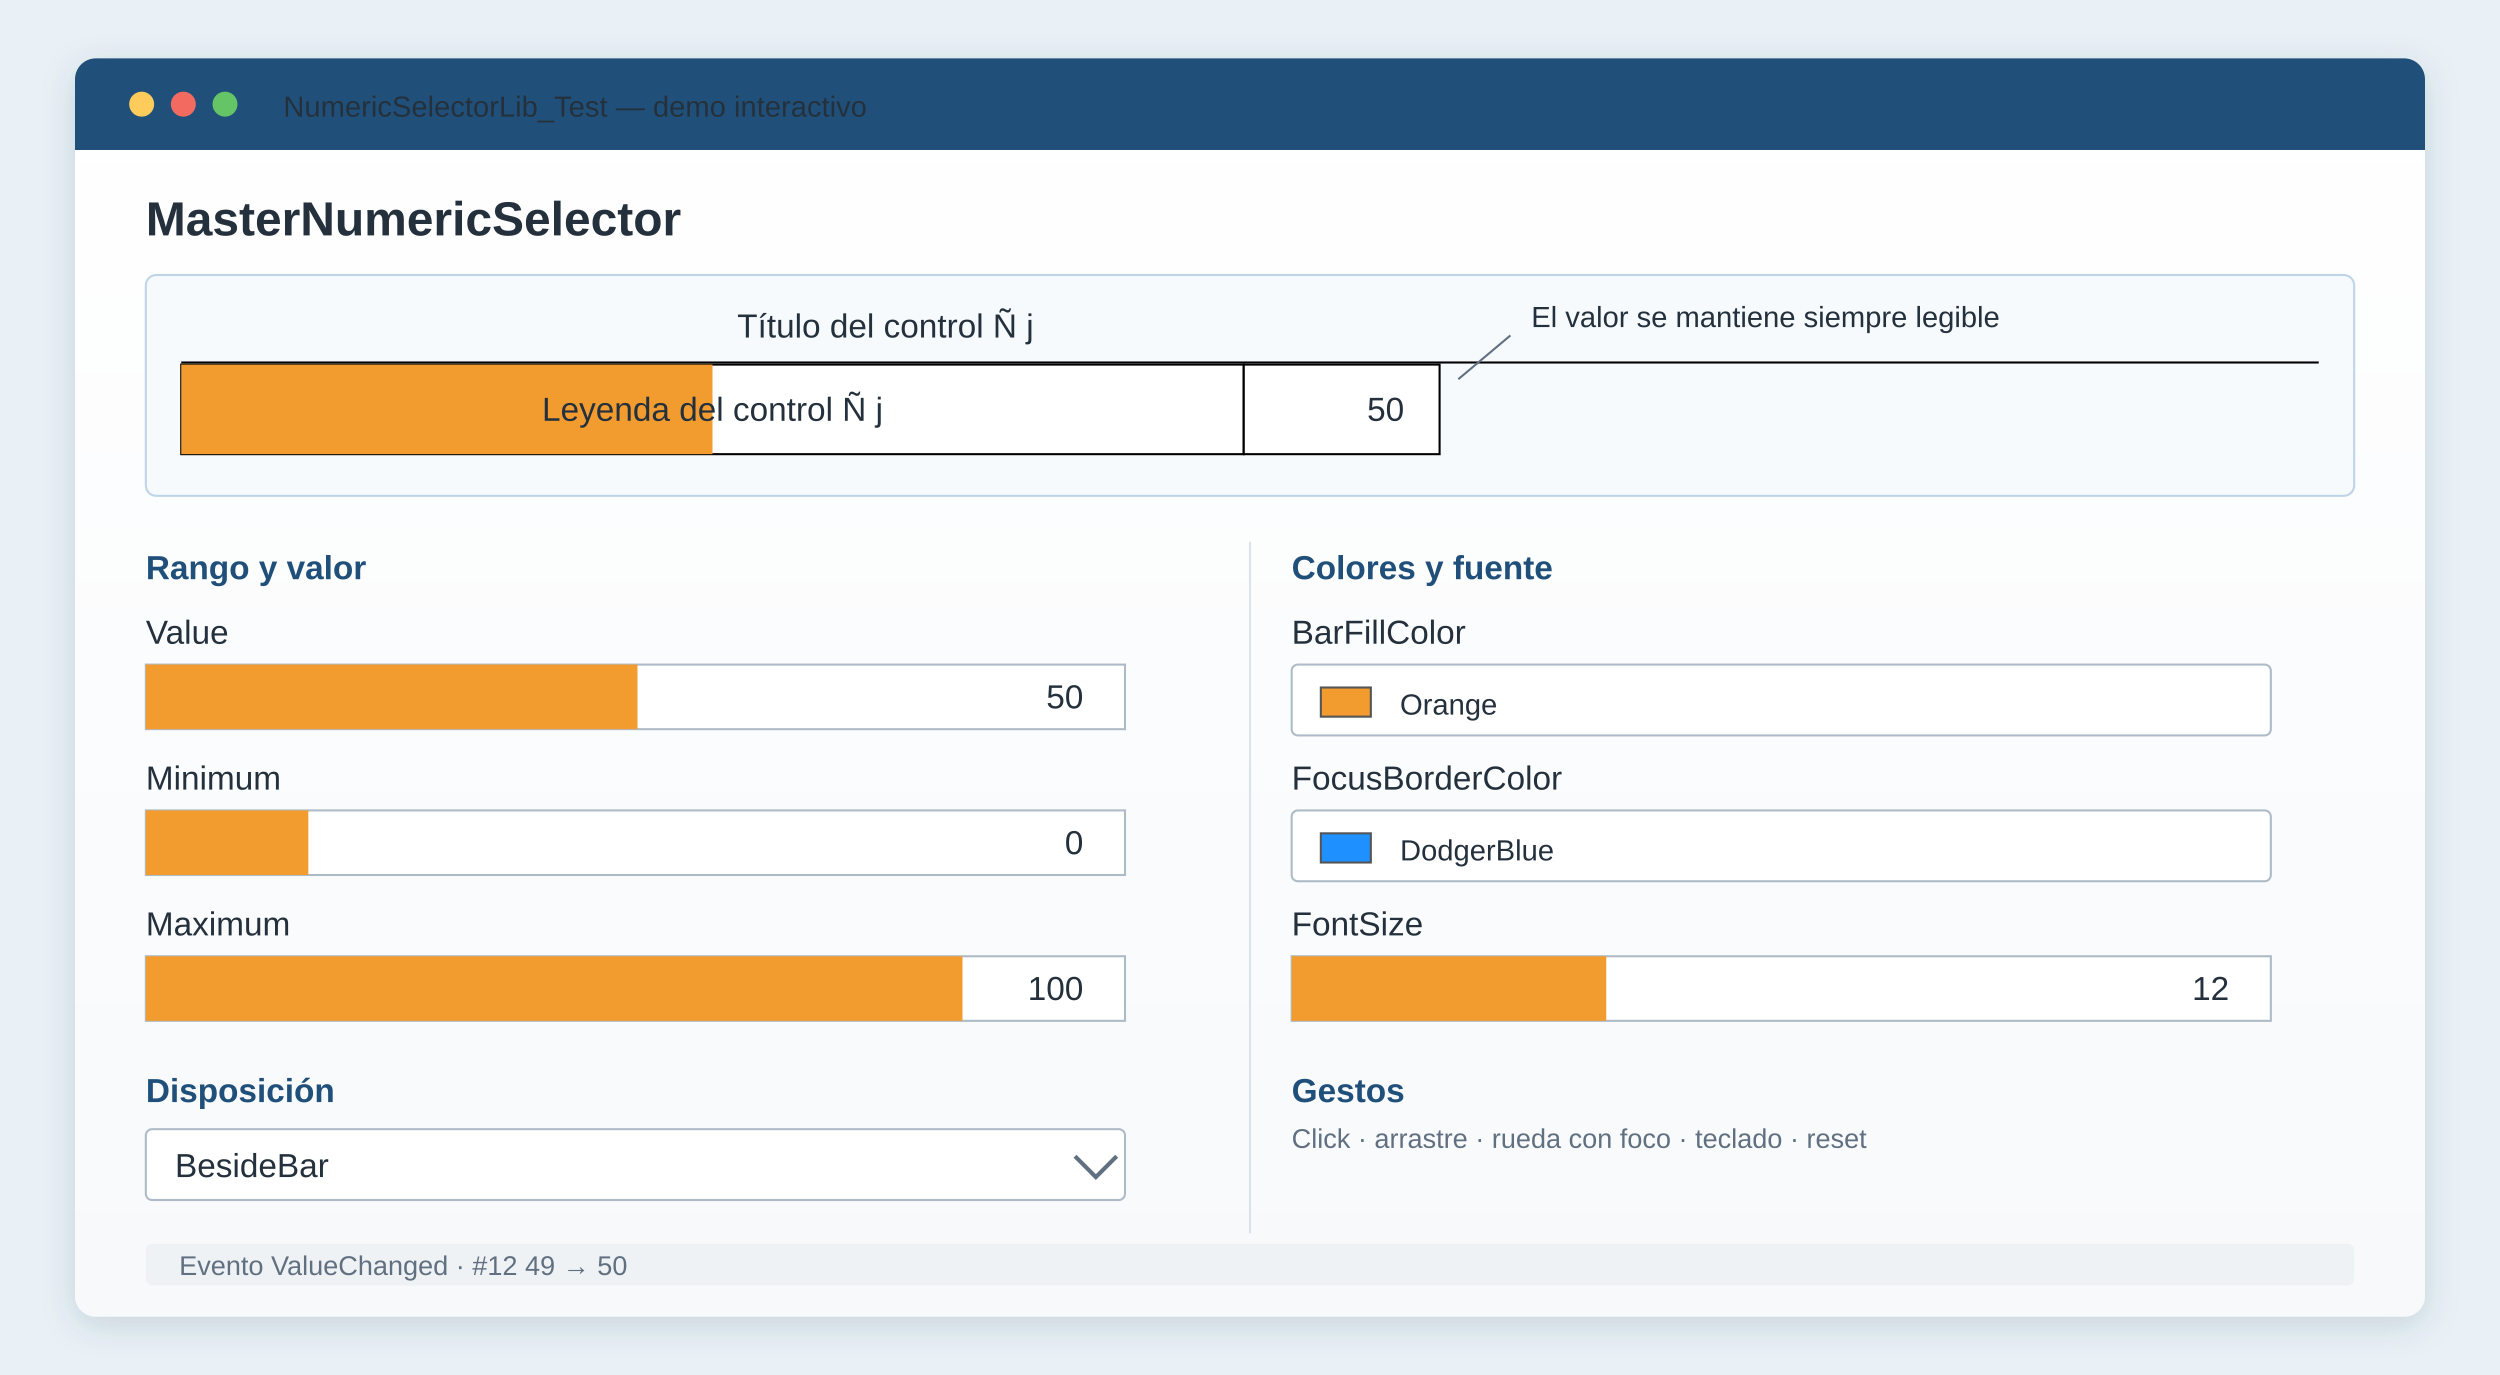
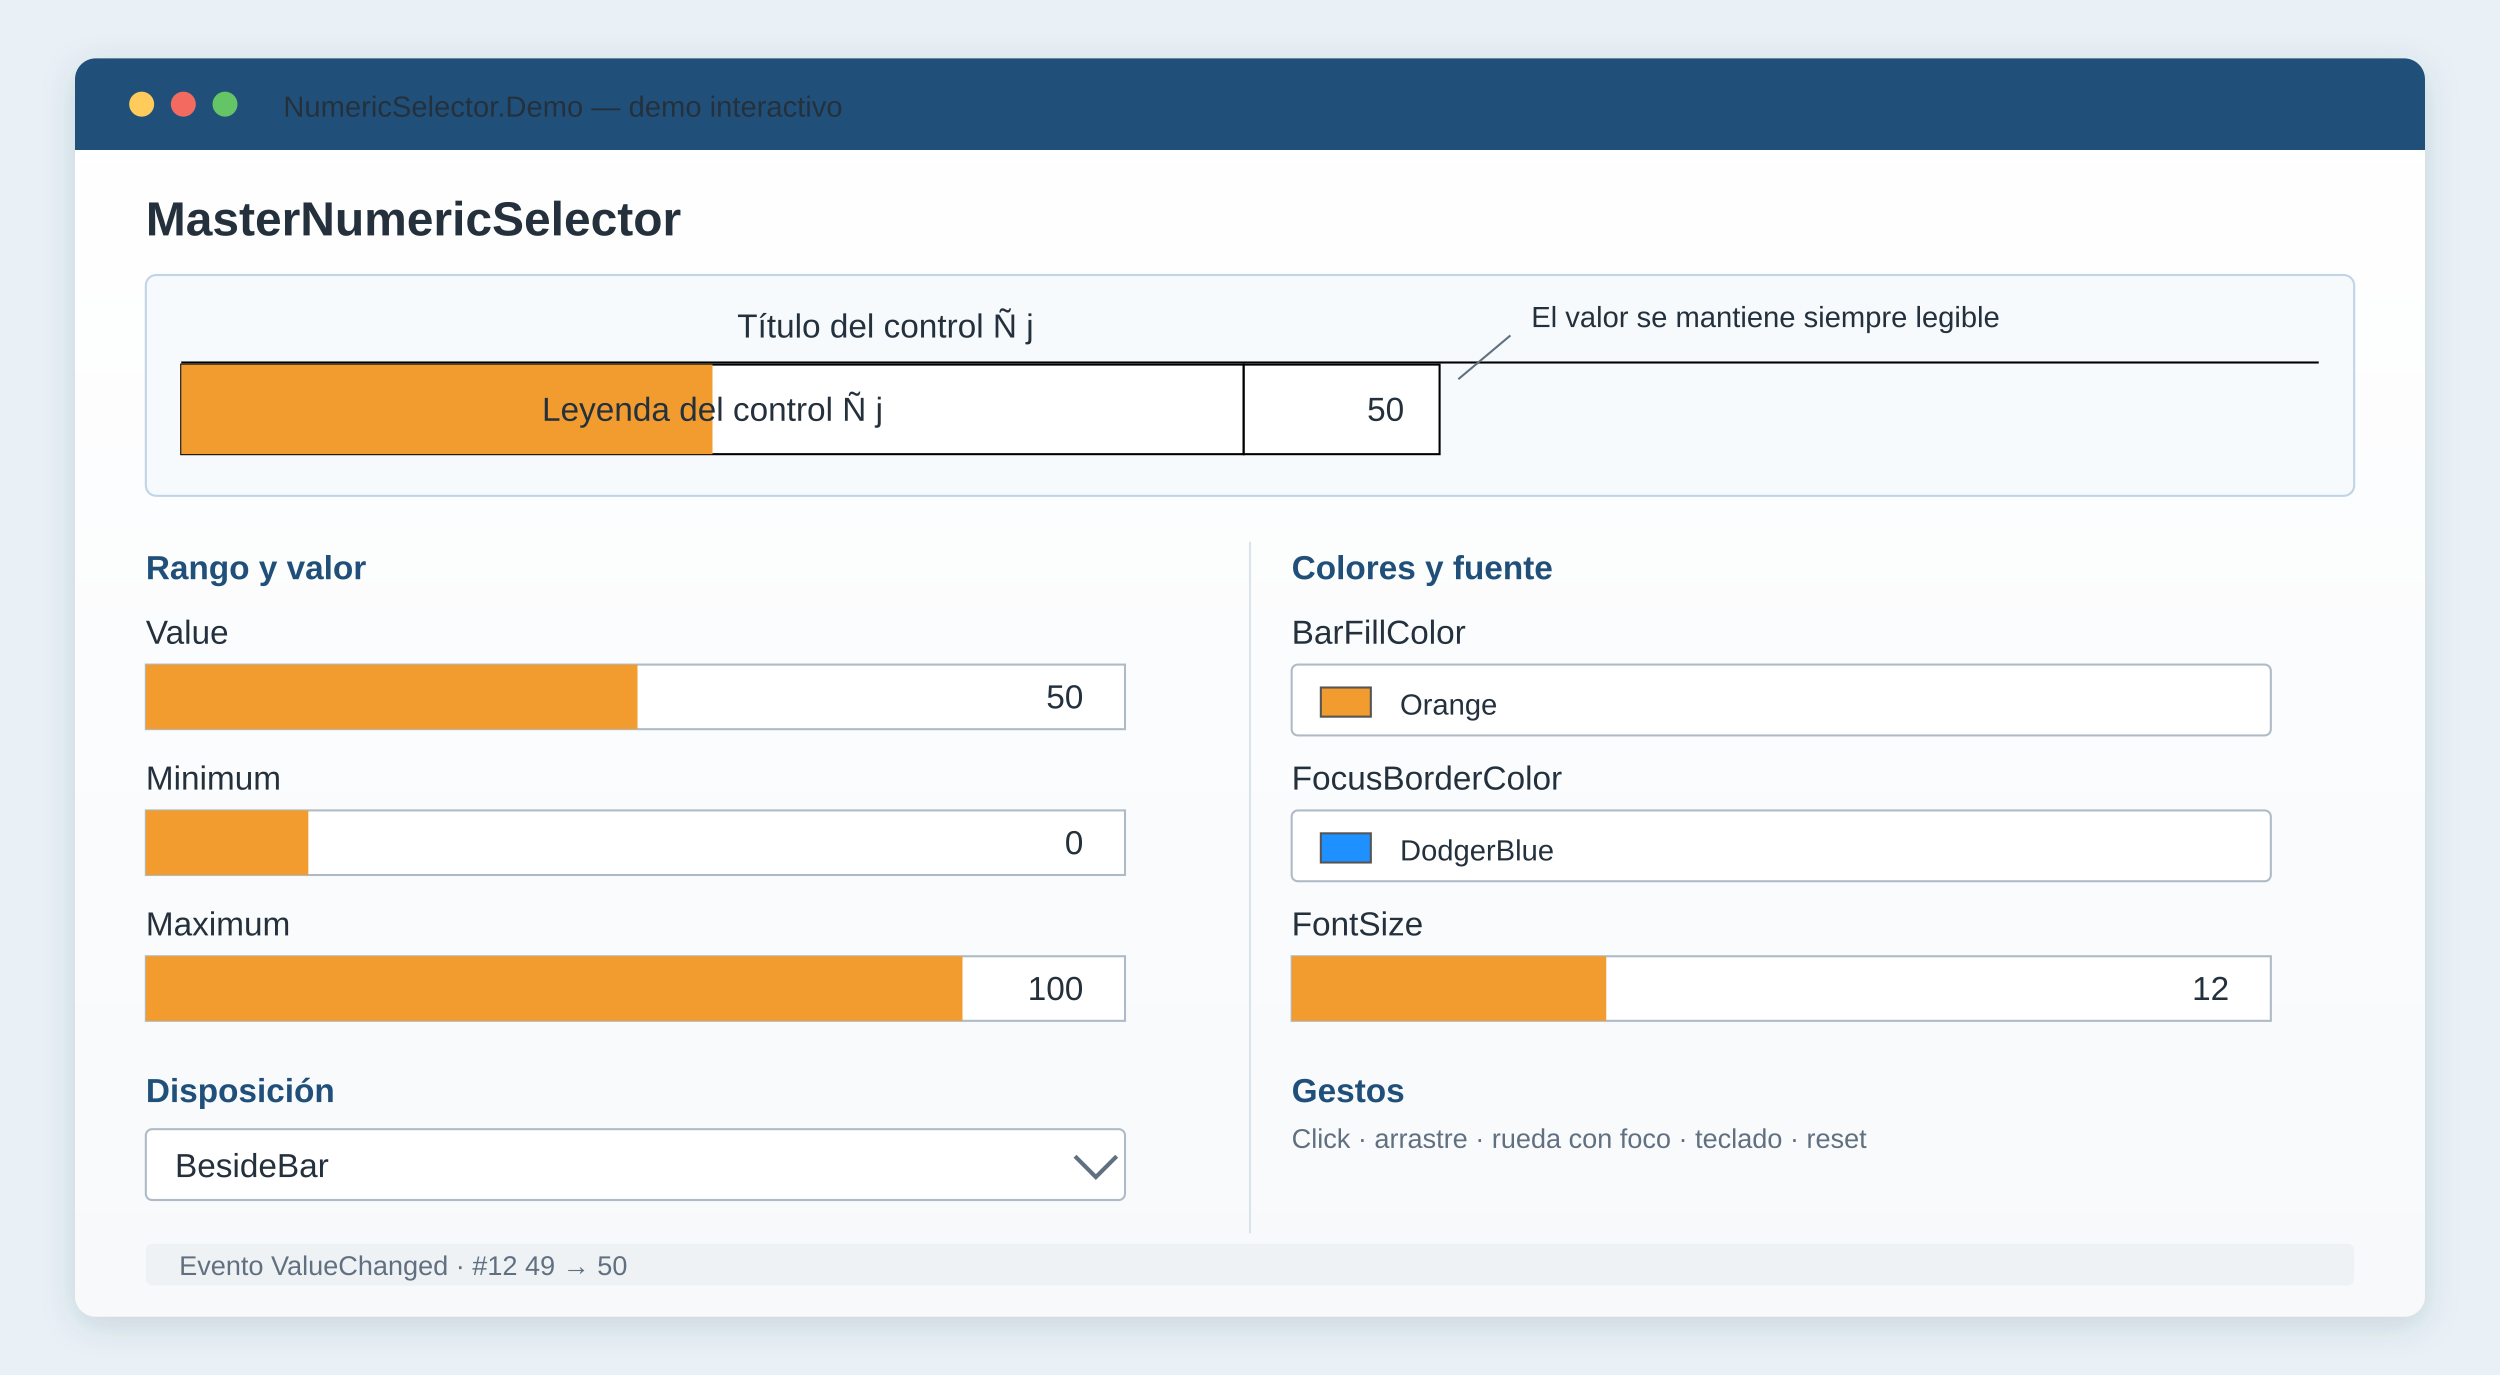
<svg xmlns="http://www.w3.org/2000/svg" width="1200" height="660" viewBox="0 0 1200 660" role="img" aria-labelledby="title desc">
  <defs>
    <linearGradient id="window" x1="0" x2="0" y1="0" y2="1">
      <stop stop-color="#ffffff" />
      <stop offset="1" stop-color="#f7f9fb" />
    </linearGradient>
    <filter id="shadow" x="-10%" y="-10%" width="120%" height="120%">
      <feDropShadow dx="0" dy="4" stdDeviation="8" flood-color="#2b4860" flood-opacity=".18" />
    </filter>
    <style>
      .ui { font-family: Segoe UI, Arial, sans-serif; fill: #24313d; }
      .small { font-size: 14px; } .label { font-size: 16px; } .title { font-size: 23px; font-weight: 700; }
      .section { fill: #20507a; font-size: 16px; font-weight: 700; }
      .muted { fill: #617080; font-size: 13px; }
    </style>
  </defs>
  <rect width="1200" height="660" fill="#eaf1f6" />
  <rect x="36" y="28" width="1128" height="604" rx="10" fill="url(#window)" filter="url(#shadow)" />
  <rect x="36" y="28" width="1128" height="44" rx="10" fill="#20507a" />
  <rect x="36" y="55" width="1128" height="17" fill="#20507a" />
  <circle cx="68" cy="50" r="6" fill="#ffcc5c" />
  <circle cx="88" cy="50" r="6" fill="#f36b60" />
  <circle cx="108" cy="50" r="6" fill="#64c466" />
-   <text x="136" y="56" class="ui small" fill="#fff">NumericSelectorLib_Test — demo interactivo</text>
+   <text x="136" y="56" class="ui small" fill="#fff">NumericSelector.Demo — demo interactivo</text>
  <text x="70" y="113" class="ui title">MasterNumericSelector</text>
  <rect x="70" y="132" width="1060" height="106" rx="5" fill="#f6fafd" stroke="#bfd4e6" />
  <text x="425" y="162" class="ui label" text-anchor="middle">Título del control Ñ j</text>
  <line x1="87" y1="174" x2="1113" y2="174" stroke="#000" />
  <rect x="87" y="175" width="510" height="43" fill="#fff" stroke="#000" />
  <rect x="87" y="175" width="255" height="43" fill="#f29b2f" />
  <text x="342" y="202" class="ui label" text-anchor="middle" fill="#fff">Leyenda del control Ñ j</text>
  <rect x="597" y="175" width="94" height="43" fill="#fff" stroke="#000" />
  <text x="674" y="202" class="ui label" text-anchor="end">50</text>
  <text x="735" y="157" class="ui small" fill="#617080">El valor se mantiene siempre legible</text>
  <path d="M725 161 L700 182" stroke="#617080" fill="none" />
  <line x1="600" y1="260" x2="600" y2="592" stroke="#dbe4eb" />
  <text x="70" y="278" class="ui section">Rango y valor</text>
  <text x="620" y="278" class="ui section">Colores y fuente</text>
  <g class="ui">
    <text x="70" y="309" class="label">Value</text>
    <rect x="70" y="319" width="470" height="31" fill="#fff" stroke="#aebbc6" />
    <rect x="70" y="319" width="236" height="31" fill="#f29b2f" />
    <text x="520" y="340" class="label" text-anchor="end">50</text>
    <text x="70" y="379" class="label">Minimum</text>
    <rect x="70" y="389" width="470" height="31" fill="#fff" stroke="#aebbc6" />
    <rect x="70" y="389" width="78" height="31" fill="#f29b2f" />
    <text x="520" y="410" class="label" text-anchor="end">0</text>
    <text x="70" y="449" class="label">Maximum</text>
    <rect x="70" y="459" width="470" height="31" fill="#fff" stroke="#aebbc6" />
    <rect x="70" y="459" width="392" height="31" fill="#f29b2f" />
    <text x="520" y="480" class="label" text-anchor="end">100</text>
    <text x="70" y="529" class="section">Disposición</text>
    <rect x="70" y="542" width="470" height="34" rx="3" fill="#fff" stroke="#aebbc6" />
    <text x="84" y="565" class="label">BesideBar</text>
    <path d="M516 555 l10 10 l10 -10" fill="none" stroke="#617080" stroke-width="2" />
    <text x="620" y="309" class="label">BarFillColor</text>
    <rect x="620" y="319" width="470" height="34" rx="3" fill="#fff" stroke="#aebbc6" />
    <rect x="634" y="330" width="24" height="14" fill="#f29b2f" stroke="#555" />
    <text x="672" y="343" class="small">Orange</text>
    <text x="620" y="379" class="label">FocusBorderColor</text>
    <rect x="620" y="389" width="470" height="34" rx="3" fill="#fff" stroke="#aebbc6" />
    <rect x="634" y="400" width="24" height="14" fill="#1e90ff" stroke="#555" />
    <text x="672" y="413" class="small">DodgerBlue</text>
    <text x="620" y="449" class="label">FontSize</text>
    <rect x="620" y="459" width="470" height="31" fill="#fff" stroke="#aebbc6" />
    <rect x="620" y="459" width="151" height="31" fill="#f29b2f" />
    <text x="1070" y="480" class="label" text-anchor="end">12</text>
    <text x="620" y="529" class="section">Gestos</text>
    <text x="620" y="551" class="muted">Click · arrastre · rueda con foco · teclado · reset</text>
  </g>
  <rect x="70" y="597" width="1060" height="20" rx="3" fill="#eef2f5" />
  <text x="86" y="612" class="ui muted">Evento ValueChanged  ·  #12   49 → 50</text>
</svg>
